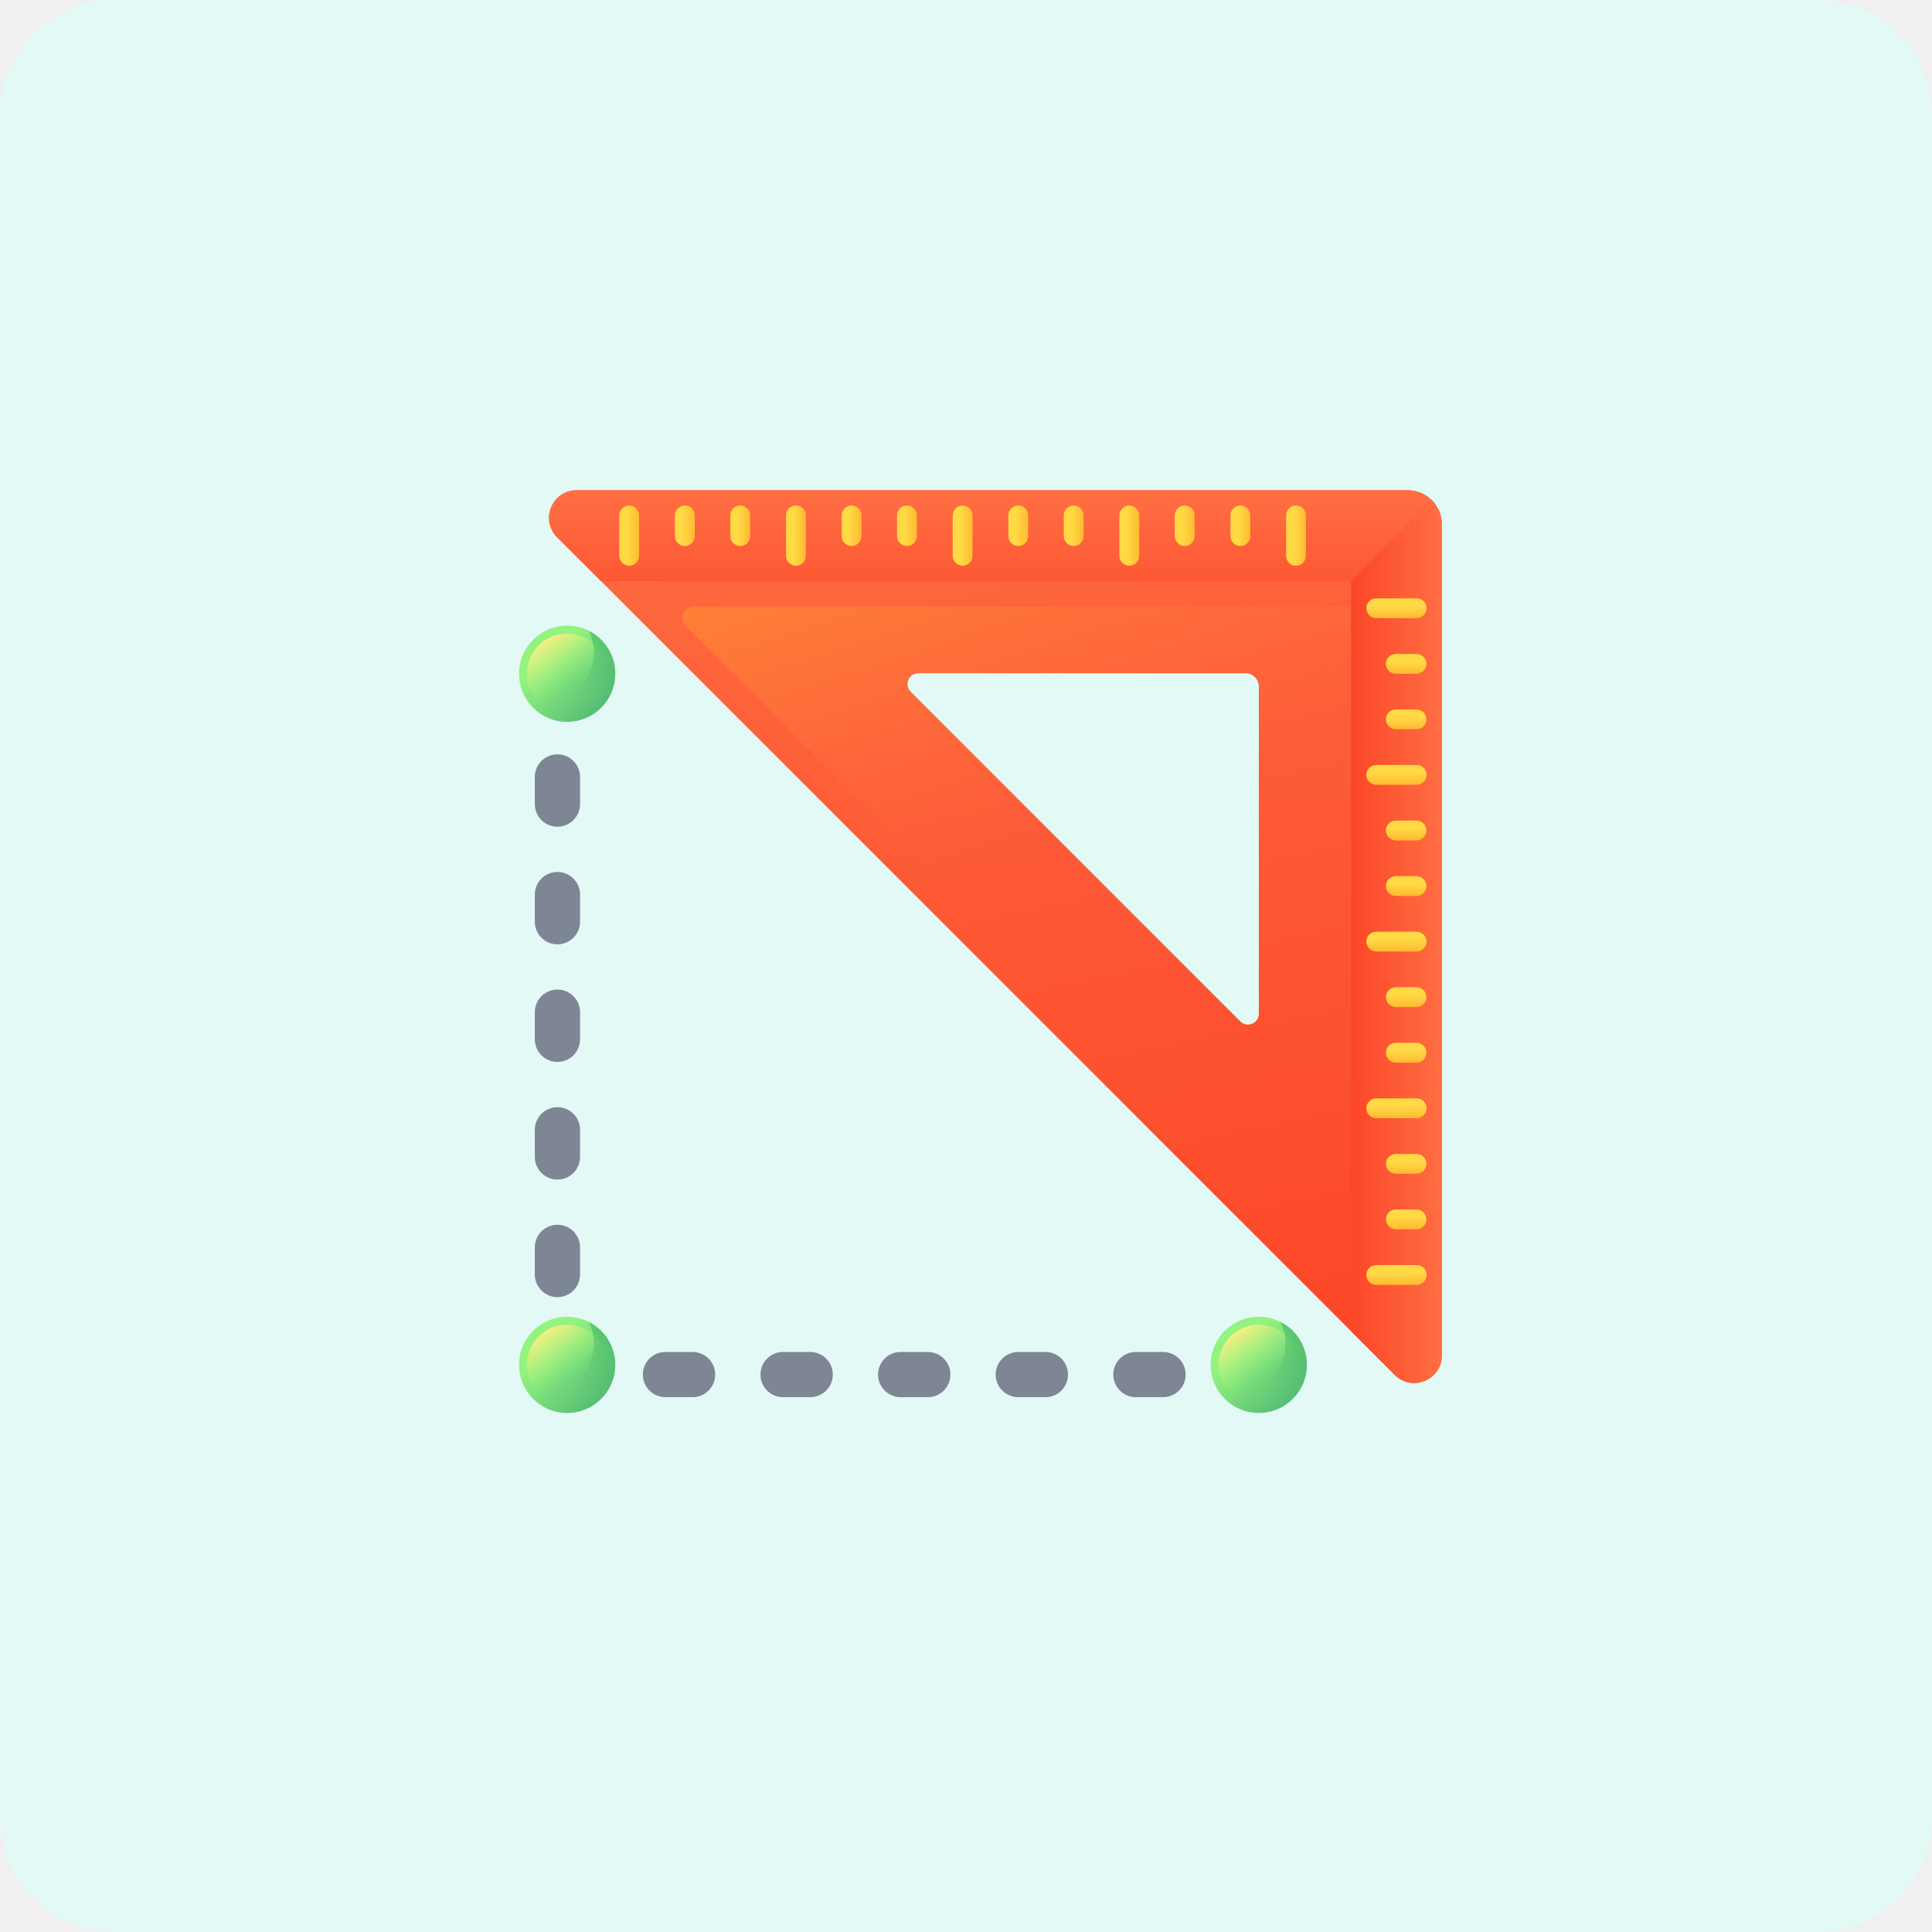
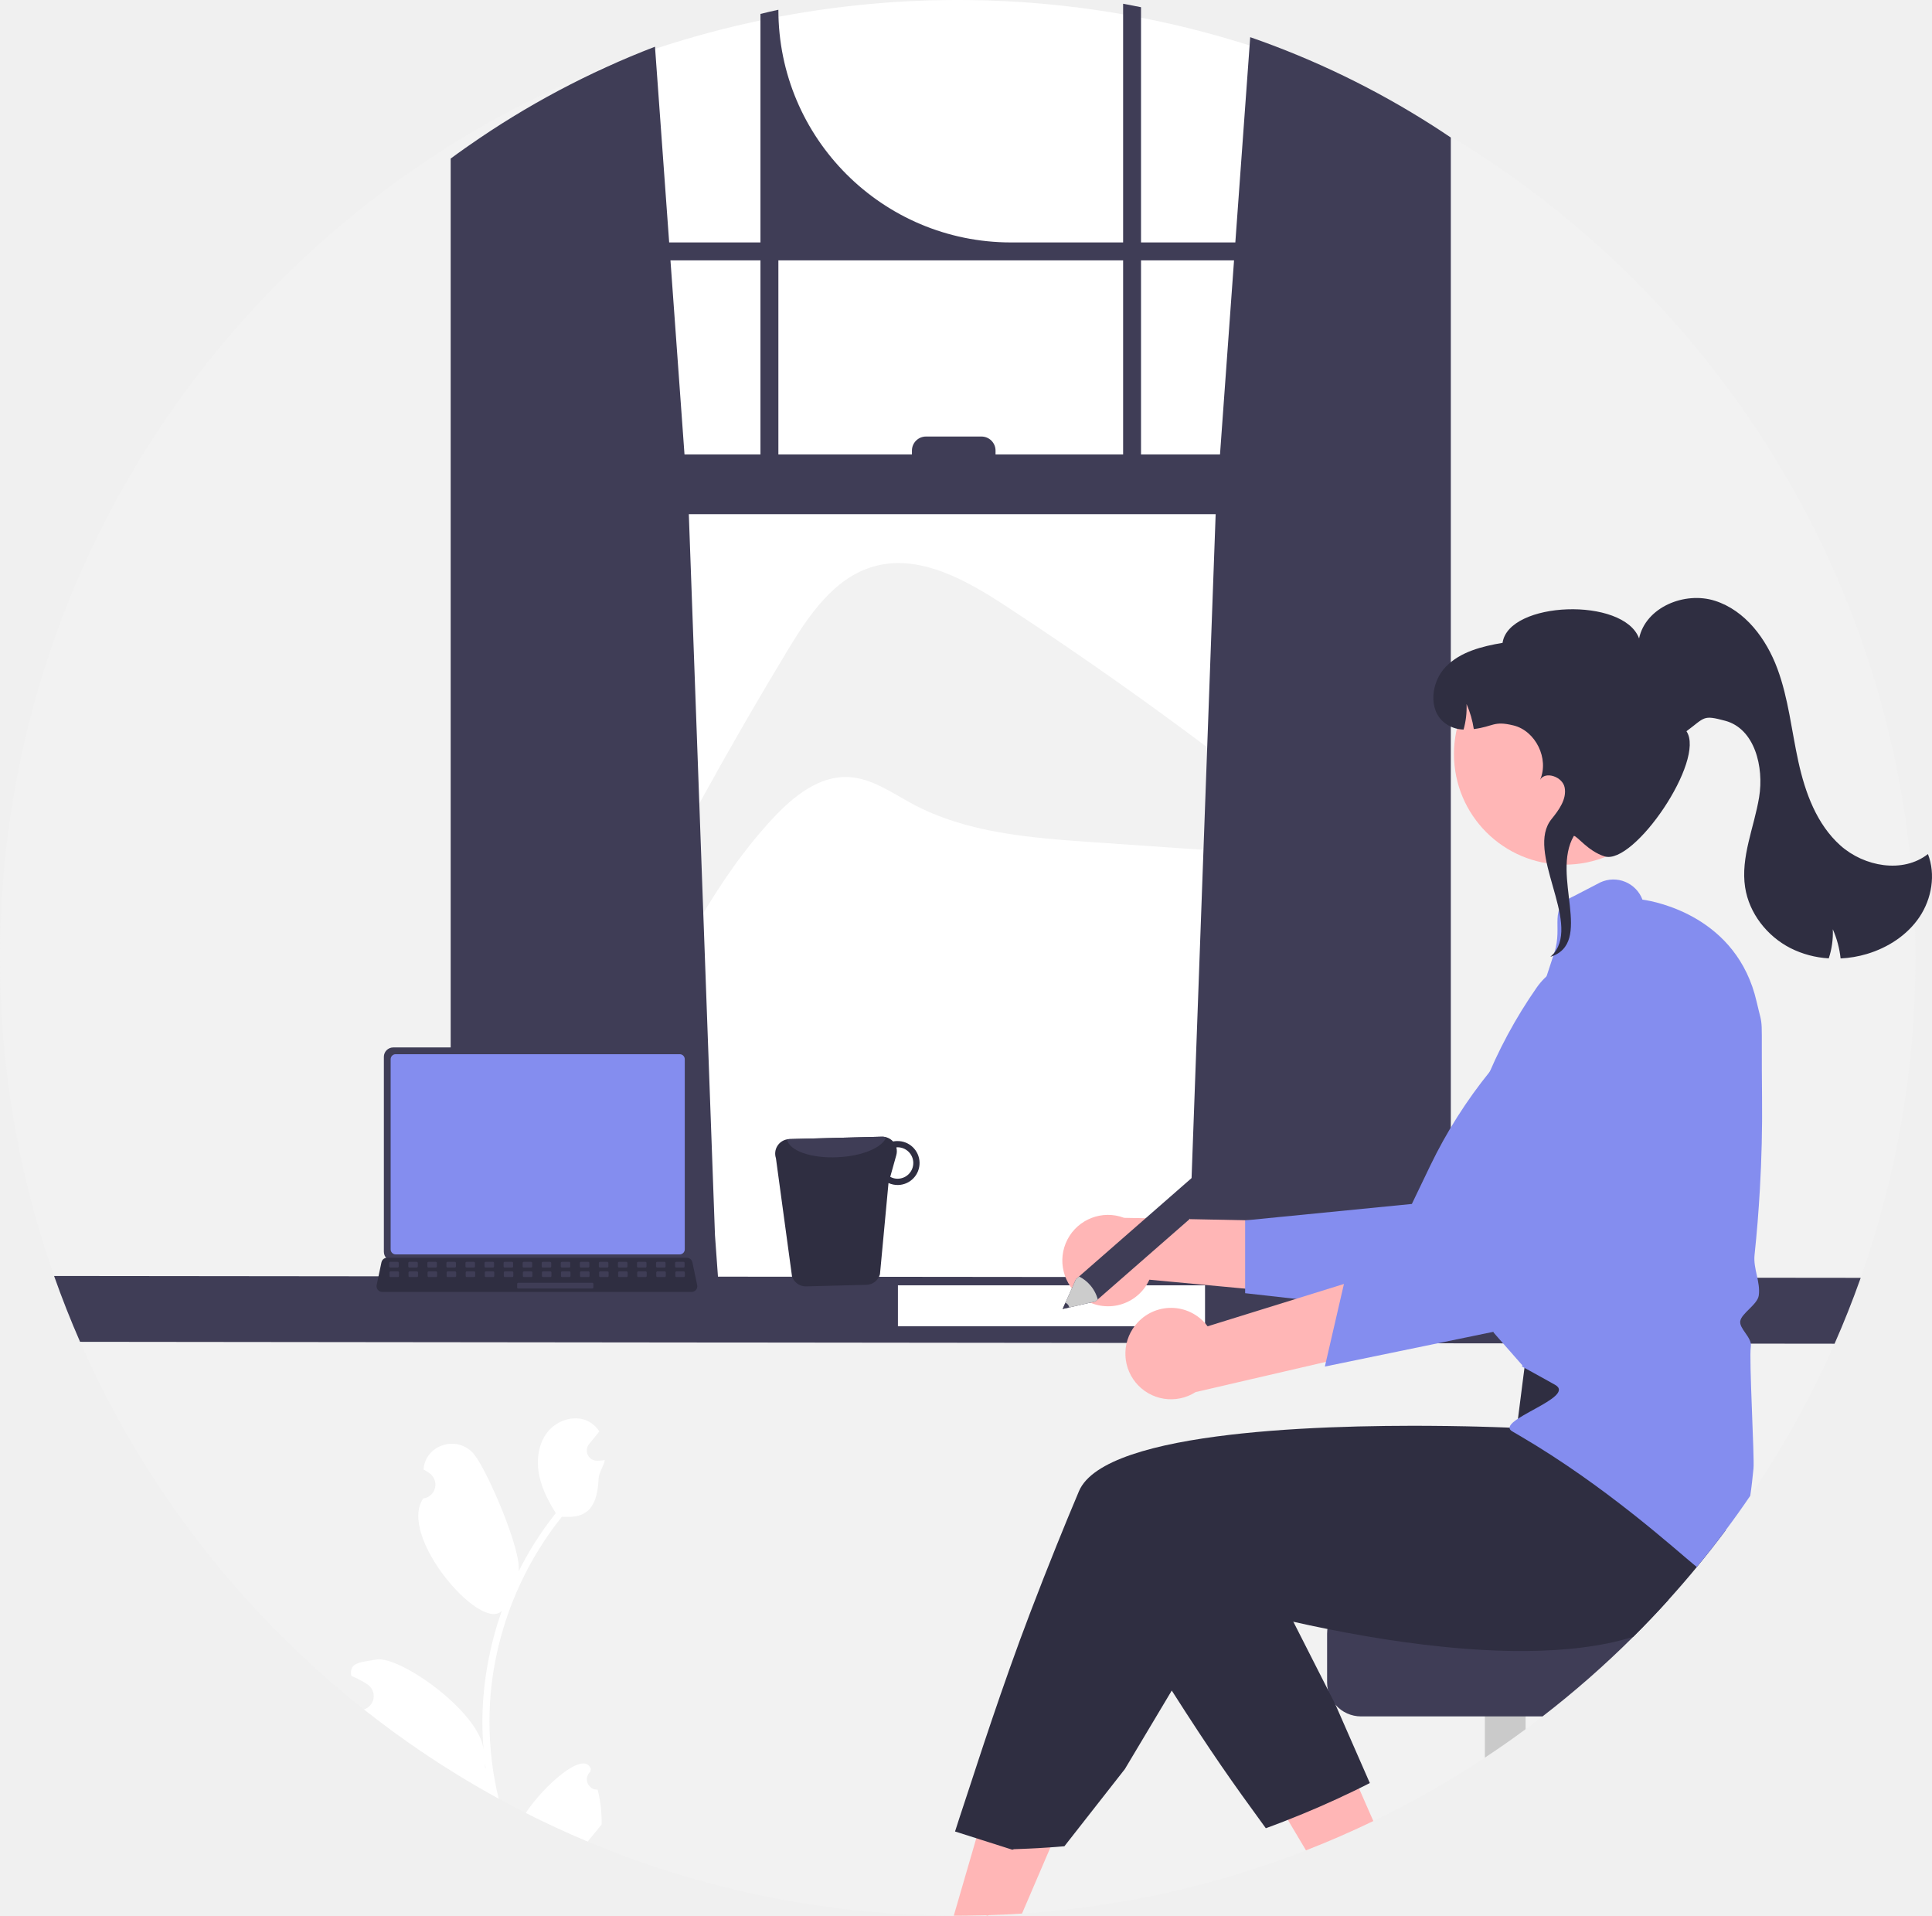
- <svg xmlns="http://www.w3.org/2000/svg" width="67" height="67" viewBox="0 0 67 67" fill="none">
-   <rect width="67" height="67" rx="4" fill="#E3F9F6" />
-   <g clip-path="url(#clip0_170_7098)">
-     <path d="M48.818 17H19.998C19.145 17 18.718 18.031 19.321 18.633L48.368 47.68C48.971 48.283 50.001 47.856 50.001 47.004V18.183C50.001 17.53 49.472 17 48.818 17V17ZM43.655 35.154C43.655 35.489 43.249 35.657 43.012 35.42L31.581 23.989C31.344 23.752 31.512 23.346 31.847 23.346H43.189C43.446 23.346 43.655 23.555 43.655 23.812V35.154Z" fill="url(#paint0_linear_170_7098)" />
-     <path d="M48.821 21.027H24.067C23.709 21.027 23.529 21.461 23.783 21.714L49.737 47.669C49.9 47.503 50.004 47.275 50.004 47.004V22.21C50.004 21.557 49.474 21.027 48.821 21.027ZM43.658 35.155C43.658 35.49 43.252 35.658 43.015 35.421L31.584 23.99C31.346 23.753 31.515 23.347 31.85 23.347H43.192C43.449 23.347 43.658 23.556 43.658 23.813V35.155Z" fill="url(#paint1_linear_170_7098)" />
-     <path d="M49.655 17.346C49.441 17.132 49.145 17 48.819 17H19.998C19.145 17 18.718 18.03 19.321 18.633L20.84 20.151H46.85L49.655 17.346Z" fill="url(#paint2_linear_170_7098)" />
-     <path d="M46.852 46.161L48.37 47.68C48.973 48.282 50.003 47.855 50.003 47.002V18.182C50.003 17.855 49.871 17.56 49.657 17.346L46.852 20.151V46.161Z" fill="url(#paint3_linear_170_7098)" />
-     <path d="M22.164 17.875V19.276C22.164 19.466 22.01 19.619 21.82 19.619C21.631 19.619 21.477 19.465 21.477 19.276V17.875C21.477 17.685 21.631 17.531 21.82 17.531C22.01 17.531 22.164 17.685 22.164 17.875Z" fill="url(#paint4_linear_170_7098)" />
-     <path d="M24.094 17.875V18.591C24.094 18.781 23.94 18.935 23.75 18.935C23.56 18.935 23.406 18.781 23.406 18.591V17.875C23.406 17.685 23.56 17.531 23.75 17.531C23.94 17.531 24.094 17.685 24.094 17.875Z" fill="url(#paint5_linear_170_7098)" />
-     <path d="M26.016 17.875V18.591C26.016 18.781 25.862 18.935 25.672 18.935C25.482 18.935 25.328 18.781 25.328 18.591V17.875C25.328 17.685 25.482 17.531 25.672 17.531C25.862 17.531 26.016 17.685 26.016 17.875Z" fill="url(#paint6_linear_170_7098)" />
-     <path d="M27.946 17.875V19.276C27.946 19.466 27.792 19.619 27.602 19.619C27.412 19.619 27.258 19.465 27.258 19.276V17.875C27.258 17.685 27.412 17.531 27.602 17.531C27.792 17.531 27.946 17.685 27.946 17.875Z" fill="url(#paint7_linear_170_7098)" />
-     <path d="M29.875 17.875V18.591C29.875 18.781 29.721 18.935 29.531 18.935C29.341 18.935 29.188 18.781 29.188 18.591V17.875C29.188 17.685 29.341 17.531 29.531 17.531C29.721 17.531 29.875 17.685 29.875 17.875Z" fill="url(#paint8_linear_170_7098)" />
-     <path d="M31.797 17.875V18.591C31.797 18.781 31.643 18.935 31.453 18.935C31.263 18.935 31.109 18.781 31.109 18.591V17.875C31.109 17.685 31.263 17.531 31.453 17.531C31.643 17.531 31.797 17.685 31.797 17.875Z" fill="url(#paint9_linear_170_7098)" />
-     <path d="M33.727 17.875V19.276C33.727 19.466 33.573 19.619 33.383 19.619C33.193 19.619 33.039 19.465 33.039 19.276V17.875C33.039 17.685 33.193 17.531 33.383 17.531C33.573 17.531 33.727 17.685 33.727 17.875Z" fill="url(#paint10_linear_170_7098)" />
-     <path d="M35.657 17.875V18.591C35.657 18.781 35.503 18.935 35.313 18.935C35.123 18.935 34.969 18.781 34.969 18.591V17.875C34.969 17.685 35.123 17.531 35.313 17.531C35.503 17.531 35.657 17.685 35.657 17.875Z" fill="url(#paint11_linear_170_7098)" />
-     <path d="M37.578 17.875V18.591C37.578 18.781 37.424 18.935 37.234 18.935C37.045 18.935 36.891 18.781 36.891 18.591V17.875C36.891 17.685 37.045 17.531 37.234 17.531C37.424 17.531 37.578 17.685 37.578 17.875Z" fill="url(#paint12_linear_170_7098)" />
-     <path d="M39.508 17.875V19.276C39.508 19.466 39.354 19.619 39.164 19.619C38.974 19.619 38.82 19.465 38.82 19.276V17.875C38.82 17.685 38.974 17.531 39.164 17.531C39.354 17.531 39.508 17.685 39.508 17.875Z" fill="url(#paint13_linear_170_7098)" />
-     <path d="M41.43 17.875V18.591C41.43 18.781 41.276 18.935 41.086 18.935C40.896 18.935 40.742 18.781 40.742 18.591V17.875C40.742 17.685 40.896 17.531 41.086 17.531C41.276 17.531 41.43 17.685 41.43 17.875Z" fill="url(#paint14_linear_170_7098)" />
-     <path d="M43.36 17.875V18.591C43.36 18.781 43.206 18.935 43.016 18.935C42.826 18.935 42.672 18.781 42.672 18.591V17.875C42.672 17.685 42.826 17.531 43.016 17.531C43.206 17.531 43.36 17.685 43.36 17.875Z" fill="url(#paint15_linear_170_7098)" />
-     <path d="M45.289 17.875V19.276C45.289 19.466 45.135 19.619 44.946 19.619C44.755 19.619 44.602 19.465 44.602 19.276V17.875C44.602 17.685 44.755 17.531 44.946 17.531C45.135 17.531 45.289 17.685 45.289 17.875Z" fill="url(#paint16_linear_170_7098)" />
-     <path d="M49.127 21.438H47.727C47.537 21.438 47.383 21.284 47.383 21.094C47.383 20.904 47.537 20.75 47.727 20.75H49.127C49.317 20.75 49.471 20.904 49.471 21.094C49.471 21.284 49.317 21.438 49.127 21.438Z" fill="url(#paint17_linear_170_7098)" />
-     <path d="M49.122 23.366H48.406C48.216 23.366 48.062 23.212 48.062 23.022C48.062 22.832 48.217 22.678 48.406 22.678H49.122C49.312 22.678 49.466 22.832 49.466 23.022C49.466 23.212 49.312 23.366 49.122 23.366Z" fill="url(#paint18_linear_170_7098)" />
-     <path d="M49.122 25.291H48.406C48.216 25.291 48.062 25.137 48.062 24.947C48.062 24.757 48.217 24.604 48.406 24.604H49.122C49.312 24.604 49.466 24.758 49.466 24.947C49.466 25.137 49.312 25.291 49.122 25.291Z" fill="url(#paint19_linear_170_7098)" />
-     <path d="M49.127 27.217H47.727C47.537 27.217 47.383 27.063 47.383 26.873C47.383 26.683 47.537 26.529 47.727 26.529H49.127C49.317 26.529 49.471 26.683 49.471 26.873C49.471 27.063 49.317 27.217 49.127 27.217Z" fill="url(#paint20_linear_170_7098)" />
-     <path d="M49.122 29.145H48.406C48.216 29.145 48.062 28.991 48.062 28.801C48.062 28.611 48.217 28.457 48.406 28.457H49.122C49.312 28.457 49.466 28.611 49.466 28.801C49.466 28.991 49.312 29.145 49.122 29.145Z" fill="url(#paint21_linear_170_7098)" />
-     <path d="M49.122 31.071H48.406C48.216 31.071 48.062 30.917 48.062 30.727C48.062 30.537 48.217 30.383 48.406 30.383H49.122C49.312 30.383 49.466 30.537 49.466 30.727C49.466 30.917 49.312 31.071 49.122 31.071Z" fill="url(#paint22_linear_170_7098)" />
-     <path d="M49.127 32.998H47.727C47.537 32.998 47.383 32.844 47.383 32.654C47.383 32.465 47.537 32.31 47.727 32.31H49.127C49.317 32.31 49.471 32.465 49.471 32.654C49.471 32.844 49.317 32.998 49.127 32.998Z" fill="url(#paint23_linear_170_7098)" />
-     <path d="M49.122 34.924H48.406C48.216 34.924 48.062 34.77 48.062 34.58C48.062 34.39 48.217 34.236 48.406 34.236H49.122C49.312 34.236 49.466 34.39 49.466 34.58C49.466 34.77 49.312 34.924 49.122 34.924Z" fill="url(#paint24_linear_170_7098)" />
-     <path d="M49.122 36.852H48.406C48.216 36.852 48.062 36.698 48.062 36.508C48.062 36.318 48.217 36.164 48.406 36.164H49.122C49.312 36.164 49.466 36.318 49.466 36.508C49.466 36.698 49.312 36.852 49.122 36.852Z" fill="url(#paint25_linear_170_7098)" />
-     <path d="M49.127 38.778H47.727C47.537 38.778 47.383 38.624 47.383 38.434C47.383 38.244 47.537 38.09 47.727 38.09H49.127C49.317 38.09 49.471 38.244 49.471 38.434C49.471 38.624 49.317 38.778 49.127 38.778Z" fill="url(#paint26_linear_170_7098)" />
-     <path d="M49.122 40.705H48.406C48.216 40.705 48.062 40.551 48.062 40.361C48.062 40.172 48.217 40.018 48.406 40.018H49.122C49.312 40.018 49.466 40.172 49.466 40.361C49.466 40.551 49.312 40.705 49.122 40.705Z" fill="url(#paint27_linear_170_7098)" />
-     <path d="M49.122 42.631H48.406C48.216 42.631 48.062 42.477 48.062 42.287C48.062 42.097 48.217 41.943 48.406 41.943H49.122C49.312 41.943 49.466 42.097 49.466 42.287C49.466 42.477 49.312 42.631 49.122 42.631Z" fill="url(#paint28_linear_170_7098)" />
-     <path d="M49.127 44.559H47.727C47.537 44.559 47.383 44.405 47.383 44.215C47.383 44.025 47.537 43.871 47.727 43.871H49.127C49.317 43.871 49.471 44.025 49.471 44.215C49.471 44.405 49.317 44.559 49.127 44.559Z" fill="url(#paint29_linear_170_7098)" />
-     <path d="M44.411 48.453H43.469C43.036 48.453 42.685 48.102 42.685 47.669C42.685 47.236 43.036 46.885 43.469 46.885H44.411C44.844 46.885 45.195 47.236 45.195 47.669C45.195 48.102 44.844 48.453 44.411 48.453ZM40.332 48.453H39.391C38.958 48.453 38.607 48.102 38.607 47.669C38.607 47.236 38.958 46.885 39.391 46.885H40.332C40.765 46.885 41.117 47.236 41.117 47.669C41.117 48.102 40.766 48.453 40.332 48.453ZM36.254 48.453H35.313C34.88 48.453 34.528 48.102 34.528 47.669C34.528 47.236 34.88 46.885 35.313 46.885H36.254C36.687 46.885 37.038 47.236 37.038 47.669C37.038 48.102 36.687 48.453 36.254 48.453ZM32.175 48.453H31.234C30.801 48.453 30.45 48.102 30.45 47.669C30.45 47.236 30.801 46.885 31.234 46.885H32.175C32.609 46.885 32.96 47.236 32.96 47.669C32.96 48.102 32.609 48.453 32.175 48.453ZM28.097 48.453H27.156C26.723 48.453 26.372 48.102 26.372 47.669C26.372 47.236 26.723 46.885 27.156 46.885H28.097C28.53 46.885 28.881 47.236 28.881 47.669C28.881 48.102 28.53 48.453 28.097 48.453ZM24.019 48.453H23.077C22.644 48.453 22.293 48.102 22.293 47.669C22.293 47.236 22.644 46.885 23.077 46.885H24.019C24.452 46.885 24.803 47.236 24.803 47.669C24.803 48.102 24.452 48.453 24.019 48.453ZM19.94 48.453H19.331C18.898 48.453 18.547 48.102 18.547 47.669V47.337C18.547 46.904 18.898 46.553 19.331 46.553C19.596 46.553 19.831 46.684 19.973 46.886C20.391 46.903 20.724 47.247 20.724 47.669C20.724 48.102 20.373 48.453 19.94 48.453ZM19.331 44.984C18.898 44.984 18.547 44.633 18.547 44.2V43.258C18.547 42.825 18.898 42.474 19.331 42.474C19.764 42.474 20.116 42.825 20.116 43.258V44.2C20.116 44.633 19.764 44.984 19.331 44.984ZM19.331 40.906C18.898 40.906 18.547 40.554 18.547 40.121V39.18C18.547 38.747 18.898 38.396 19.331 38.396C19.764 38.396 20.116 38.747 20.116 39.18V40.121C20.116 40.554 19.764 40.906 19.331 40.906ZM19.331 36.827C18.898 36.827 18.547 36.476 18.547 36.043V35.102C18.547 34.669 18.898 34.317 19.331 34.317C19.764 34.317 20.116 34.669 20.116 35.102V36.043C20.116 36.476 19.764 36.827 19.331 36.827ZM19.331 32.749C18.898 32.749 18.547 32.398 18.547 31.964V31.023C18.547 30.59 18.898 30.239 19.331 30.239C19.764 30.239 20.116 30.59 20.116 31.023V31.964C20.116 32.398 19.764 32.749 19.331 32.749ZM19.331 28.67C18.898 28.67 18.547 28.319 18.547 27.886V26.945C18.547 26.512 18.898 26.16 19.331 26.16C19.764 26.16 20.116 26.512 20.116 26.945V27.886C20.116 28.319 19.764 28.67 19.331 28.67ZM19.331 24.592C18.898 24.592 18.547 24.241 18.547 23.808V22.866C18.547 22.433 18.898 22.082 19.331 22.082C19.764 22.082 20.116 22.433 20.116 22.866V23.808C20.116 24.241 19.764 24.592 19.331 24.592Z" fill="#7E8595" />
-     <path d="M19.668 49.001C20.59 49.001 21.336 48.254 21.336 47.332C21.336 46.411 20.59 45.664 19.668 45.664C18.747 45.664 18 46.411 18 47.332C18 48.254 18.747 49.001 19.668 49.001Z" fill="url(#paint30_linear_170_7098)" />
-     <path d="M19.666 48.724C20.435 48.724 21.058 48.101 21.058 47.332C21.058 46.563 20.435 45.94 19.666 45.94C18.897 45.94 18.273 46.563 18.273 47.332C18.273 48.101 18.897 48.724 19.666 48.724Z" fill="url(#paint31_linear_170_7098)" />
-     <path d="M20.418 45.84C20.531 46.064 20.594 46.318 20.594 46.586C20.594 47.507 19.847 48.254 18.926 48.254C18.658 48.254 18.404 48.191 18.18 48.078C18.453 48.625 19.019 49 19.672 49C20.593 49 21.34 48.254 21.34 47.332C21.34 46.679 20.965 46.114 20.418 45.84Z" fill="url(#paint32_linear_170_7098)" />
-     <path d="M19.668 25.034C20.59 25.034 21.336 24.287 21.336 23.366C21.336 22.444 20.59 21.697 19.668 21.697C18.747 21.697 18 22.444 18 23.366C18 24.287 18.747 25.034 19.668 25.034Z" fill="url(#paint33_linear_170_7098)" />
-     <path d="M19.666 24.757C20.435 24.757 21.058 24.134 21.058 23.365C21.058 22.596 20.435 21.973 19.666 21.973C18.897 21.973 18.273 22.596 18.273 23.365C18.273 24.134 18.897 24.757 19.666 24.757Z" fill="url(#paint34_linear_170_7098)" />
-     <path d="M20.418 21.873C20.531 22.098 20.594 22.351 20.594 22.619C20.594 23.541 19.847 24.288 18.926 24.288C18.658 24.288 18.404 24.224 18.18 24.111C18.454 24.658 19.019 25.034 19.672 25.034C20.593 25.034 21.34 24.287 21.34 23.365C21.34 22.712 20.965 22.147 20.418 21.873Z" fill="url(#paint35_linear_170_7098)" />
-     <path d="M43.653 49.001C44.574 49.001 45.321 48.254 45.321 47.332C45.321 46.411 44.574 45.664 43.653 45.664C42.731 45.664 41.984 46.411 41.984 47.332C41.984 48.254 42.731 49.001 43.653 49.001Z" fill="url(#paint36_linear_170_7098)" />
-     <path d="M43.65 48.724C44.419 48.724 45.042 48.101 45.042 47.332C45.042 46.563 44.419 45.94 43.65 45.94C42.881 45.94 42.258 46.563 42.258 47.332C42.258 48.101 42.881 48.724 43.65 48.724Z" fill="url(#paint37_linear_170_7098)" />
-     <path d="M44.403 45.84C44.515 46.064 44.578 46.318 44.578 46.586C44.578 47.507 43.832 48.254 42.91 48.254C42.642 48.254 42.389 48.191 42.164 48.078C42.438 48.625 43.003 49 43.656 49C44.578 49 45.325 48.253 45.325 47.332C45.325 46.679 44.949 46.114 44.403 45.84Z" fill="url(#paint38_linear_170_7098)" />
-   </g>
-   <defs>
-     <linearGradient id="paint0_linear_170_7098" x1="32.856" y1="10.13" x2="46.399" y2="74.667" gradientUnits="userSpaceOnUse">
-       <stop stop-color="#FF7044" />
-       <stop offset="1" stop-color="#F92814" />
-     </linearGradient>
-     <linearGradient id="paint1_linear_170_7098" x1="38.974" y1="27.936" x2="32.817" y2="10.151" gradientUnits="userSpaceOnUse">
-       <stop stop-color="#FF7044" stop-opacity="0" />
-       <stop offset="1" stop-color="#FFA425" />
-     </linearGradient>
-     <linearGradient id="paint2_linear_170_7098" x1="34.347" y1="16.899" x2="34.347" y2="26.719" gradientUnits="userSpaceOnUse">
-       <stop stop-color="#FF7044" />
-       <stop offset="1" stop-color="#F92814" />
-     </linearGradient>
-     <linearGradient id="paint3_linear_170_7098" x1="50.127" y1="32.654" x2="44.518" y2="32.654" gradientUnits="userSpaceOnUse">
-       <stop stop-color="#FF7044" />
-       <stop offset="1" stop-color="#F92814" />
-     </linearGradient>
-     <linearGradient id="paint4_linear_170_7098" x1="21.74" y1="18.575" x2="22.448" y2="18.575" gradientUnits="userSpaceOnUse">
-       <stop stop-color="#FFDA45" />
-       <stop offset="1" stop-color="#FFA425" />
-     </linearGradient>
-     <linearGradient id="paint5_linear_170_7098" x1="23.67" y1="18.233" x2="24.378" y2="18.233" gradientUnits="userSpaceOnUse">
-       <stop stop-color="#FFDA45" />
-       <stop offset="1" stop-color="#FFA425" />
-     </linearGradient>
-     <linearGradient id="paint6_linear_170_7098" x1="25.592" y1="18.233" x2="26.3" y2="18.233" gradientUnits="userSpaceOnUse">
-       <stop stop-color="#FFDA45" />
-       <stop offset="1" stop-color="#FFA425" />
-     </linearGradient>
-     <linearGradient id="paint7_linear_170_7098" x1="27.522" y1="18.575" x2="28.229" y2="18.575" gradientUnits="userSpaceOnUse">
-       <stop stop-color="#FFDA45" />
-       <stop offset="1" stop-color="#FFA425" />
-     </linearGradient>
-     <linearGradient id="paint8_linear_170_7098" x1="29.451" y1="18.233" x2="30.159" y2="18.233" gradientUnits="userSpaceOnUse">
-       <stop stop-color="#FFDA45" />
-       <stop offset="1" stop-color="#FFA425" />
-     </linearGradient>
-     <linearGradient id="paint9_linear_170_7098" x1="31.373" y1="18.233" x2="32.081" y2="18.233" gradientUnits="userSpaceOnUse">
-       <stop stop-color="#FFDA45" />
-       <stop offset="1" stop-color="#FFA425" />
-     </linearGradient>
-     <linearGradient id="paint10_linear_170_7098" x1="33.303" y1="18.575" x2="34.01" y2="18.575" gradientUnits="userSpaceOnUse">
-       <stop stop-color="#FFDA45" />
-       <stop offset="1" stop-color="#FFA425" />
-     </linearGradient>
-     <linearGradient id="paint11_linear_170_7098" x1="35.233" y1="18.233" x2="35.94" y2="18.233" gradientUnits="userSpaceOnUse">
-       <stop stop-color="#FFDA45" />
-       <stop offset="1" stop-color="#FFA425" />
-     </linearGradient>
-     <linearGradient id="paint12_linear_170_7098" x1="37.154" y1="18.233" x2="37.862" y2="18.233" gradientUnits="userSpaceOnUse">
-       <stop stop-color="#FFDA45" />
-       <stop offset="1" stop-color="#FFA425" />
-     </linearGradient>
-     <linearGradient id="paint13_linear_170_7098" x1="39.084" y1="18.575" x2="39.792" y2="18.575" gradientUnits="userSpaceOnUse">
-       <stop stop-color="#FFDA45" />
-       <stop offset="1" stop-color="#FFA425" />
-     </linearGradient>
-     <linearGradient id="paint14_linear_170_7098" x1="41.006" y1="18.233" x2="41.714" y2="18.233" gradientUnits="userSpaceOnUse">
-       <stop stop-color="#FFDA45" />
-       <stop offset="1" stop-color="#FFA425" />
-     </linearGradient>
-     <linearGradient id="paint15_linear_170_7098" x1="42.936" y1="18.233" x2="43.643" y2="18.233" gradientUnits="userSpaceOnUse">
-       <stop stop-color="#FFDA45" />
-       <stop offset="1" stop-color="#FFA425" />
-     </linearGradient>
-     <linearGradient id="paint16_linear_170_7098" x1="44.865" y1="18.575" x2="45.573" y2="18.575" gradientUnits="userSpaceOnUse">
-       <stop stop-color="#FFDA45" />
-       <stop offset="1" stop-color="#FFA425" />
-     </linearGradient>
-     <linearGradient id="paint17_linear_170_7098" x1="48.427" y1="21.014" x2="48.427" y2="21.721" gradientUnits="userSpaceOnUse">
-       <stop stop-color="#FFDA45" />
-       <stop offset="1" stop-color="#FFA425" />
-     </linearGradient>
-     <linearGradient id="paint18_linear_170_7098" x1="48.764" y1="22.942" x2="48.764" y2="23.649" gradientUnits="userSpaceOnUse">
-       <stop stop-color="#FFDA45" />
-       <stop offset="1" stop-color="#FFA425" />
-     </linearGradient>
-     <linearGradient id="paint19_linear_170_7098" x1="48.764" y1="24.867" x2="48.764" y2="25.575" gradientUnits="userSpaceOnUse">
-       <stop stop-color="#FFDA45" />
-       <stop offset="1" stop-color="#FFA425" />
-     </linearGradient>
-     <linearGradient id="paint20_linear_170_7098" x1="48.427" y1="26.793" x2="48.427" y2="27.501" gradientUnits="userSpaceOnUse">
-       <stop stop-color="#FFDA45" />
-       <stop offset="1" stop-color="#FFA425" />
-     </linearGradient>
-     <linearGradient id="paint21_linear_170_7098" x1="48.764" y1="28.721" x2="48.764" y2="29.428" gradientUnits="userSpaceOnUse">
-       <stop stop-color="#FFDA45" />
-       <stop offset="1" stop-color="#FFA425" />
-     </linearGradient>
-     <linearGradient id="paint22_linear_170_7098" x1="48.764" y1="30.647" x2="48.764" y2="31.354" gradientUnits="userSpaceOnUse">
-       <stop stop-color="#FFDA45" />
-       <stop offset="1" stop-color="#FFA425" />
-     </linearGradient>
-     <linearGradient id="paint23_linear_170_7098" x1="48.427" y1="32.574" x2="48.427" y2="33.282" gradientUnits="userSpaceOnUse">
-       <stop stop-color="#FFDA45" />
-       <stop offset="1" stop-color="#FFA425" />
-     </linearGradient>
-     <linearGradient id="paint24_linear_170_7098" x1="48.764" y1="34.5" x2="48.764" y2="35.208" gradientUnits="userSpaceOnUse">
-       <stop stop-color="#FFDA45" />
-       <stop offset="1" stop-color="#FFA425" />
-     </linearGradient>
-     <linearGradient id="paint25_linear_170_7098" x1="48.764" y1="36.428" x2="48.764" y2="37.136" gradientUnits="userSpaceOnUse">
-       <stop stop-color="#FFDA45" />
-       <stop offset="1" stop-color="#FFA425" />
-     </linearGradient>
-     <linearGradient id="paint26_linear_170_7098" x1="48.427" y1="38.354" x2="48.427" y2="39.061" gradientUnits="userSpaceOnUse">
-       <stop stop-color="#FFDA45" />
-       <stop offset="1" stop-color="#FFA425" />
-     </linearGradient>
-     <linearGradient id="paint27_linear_170_7098" x1="48.764" y1="40.281" x2="48.764" y2="40.989" gradientUnits="userSpaceOnUse">
-       <stop stop-color="#FFDA45" />
-       <stop offset="1" stop-color="#FFA425" />
-     </linearGradient>
-     <linearGradient id="paint28_linear_170_7098" x1="48.764" y1="42.207" x2="48.764" y2="42.915" gradientUnits="userSpaceOnUse">
-       <stop stop-color="#FFDA45" />
-       <stop offset="1" stop-color="#FFA425" />
-     </linearGradient>
-     <linearGradient id="paint29_linear_170_7098" x1="48.427" y1="44.135" x2="48.427" y2="44.842" gradientUnits="userSpaceOnUse">
-       <stop stop-color="#FFDA45" />
-       <stop offset="1" stop-color="#FFA425" />
-     </linearGradient>
-     <linearGradient id="paint30_linear_170_7098" x1="19.044" y1="46.708" x2="21.205" y2="48.869" gradientUnits="userSpaceOnUse">
-       <stop stop-color="#92F37F" />
-       <stop offset="1" stop-color="#4AB272" />
-     </linearGradient>
-     <linearGradient id="paint31_linear_170_7098" x1="19.866" y1="47.615" x2="18.837" y2="46.156" gradientUnits="userSpaceOnUse">
-       <stop stop-color="#92F37F" stop-opacity="0" />
-       <stop offset="1" stop-color="#FFEE83" />
-     </linearGradient>
-     <linearGradient id="paint32_linear_170_7098" x1="19.73" y1="47.971" x2="22.023" y2="43.707" gradientUnits="userSpaceOnUse">
-       <stop stop-color="#4AB272" stop-opacity="0" />
-       <stop offset="1" stop-color="#009245" />
-     </linearGradient>
-     <linearGradient id="paint33_linear_170_7098" x1="19.044" y1="22.741" x2="21.205" y2="24.902" gradientUnits="userSpaceOnUse">
-       <stop stop-color="#92F37F" />
-       <stop offset="1" stop-color="#4AB272" />
-     </linearGradient>
-     <linearGradient id="paint34_linear_170_7098" x1="19.866" y1="23.649" x2="18.837" y2="22.189" gradientUnits="userSpaceOnUse">
-       <stop stop-color="#92F37F" stop-opacity="0" />
-       <stop offset="1" stop-color="#FFEE83" />
-     </linearGradient>
-     <linearGradient id="paint35_linear_170_7098" x1="19.73" y1="24.005" x2="22.023" y2="19.74" gradientUnits="userSpaceOnUse">
-       <stop stop-color="#4AB272" stop-opacity="0" />
-       <stop offset="1" stop-color="#009245" />
-     </linearGradient>
-     <linearGradient id="paint36_linear_170_7098" x1="43.028" y1="46.708" x2="45.189" y2="48.869" gradientUnits="userSpaceOnUse">
-       <stop stop-color="#92F37F" />
-       <stop offset="1" stop-color="#4AB272" />
-     </linearGradient>
-     <linearGradient id="paint37_linear_170_7098" x1="43.85" y1="47.615" x2="42.821" y2="46.156" gradientUnits="userSpaceOnUse">
-       <stop stop-color="#92F37F" stop-opacity="0" />
-       <stop offset="1" stop-color="#FFEE83" />
-     </linearGradient>
-     <linearGradient id="paint38_linear_170_7098" x1="43.714" y1="47.971" x2="46.007" y2="43.707" gradientUnits="userSpaceOnUse">
-       <stop stop-color="#4AB272" stop-opacity="0" />
-       <stop offset="1" stop-color="#009245" />
-     </linearGradient>
-     <clipPath id="clip0_170_7098">
-       <rect width="32" height="32" fill="white" transform="translate(18 17)" />
-     </clipPath>
-   </defs>
+ <svg xmlns="http://www.w3.org/2000/svg" data-name="Layer 1" width="849.273" height="842.002" viewBox="0 0 849.273 842.002">
+   <path d="M1017.363,449.999a420.161,420.161,0,0,1-24.07,140.65c-.01.03-.02.05-.03.08-.07.21-.14.4-.22.61v.01q-5.115,14.37-11.24,28.26a420.754,420.754,0,0,1-37.06,66.82q-5.22,7.71-10.81,15.17-6.15,8.25-12.69,16.17-6.03,7.305-12.38,14.33-7.545,8.37-15.54,16.31a421.161,421.161,0,0,1-39.88,35q-3.69,2.865-7.46,5.63-8.775,6.48-17.9,12.5a417.437,417.437,0,0,1-41.57,24.16c-2.47,1.26-4.96,2.5-7.46,3.7q-14.505,7.005-29.6,12.89c-2.87,1.13-5.75,2.22-8.66,3.27-.49.19-.98.37-1.48.54a418.305,418.305,0,0,1-107.06,23.38q-3.81.345-7.63.58-4.05.285-8.11.46c-2.14.11-4.27.19-6.42.25-.44.02-.89.04-1.33.04q-4.335.135-8.7.17c-1.23.01-2.46.02-3.7.02-.58,0-1.16,0-1.74-.01q-12.585-.045-24.98-.82c-.17-.01-.34-.03-.51-.03-2.96-.2-5.91-.41-8.85-.67q-15.705-1.32-31.07-3.8-3.54-.555-7.06-1.2-15.285-2.7-30.17-6.51-4.425-1.125-8.8-2.35a416.975,416.975,0,0,1-49.47-17.18q-13.875-5.82-27.23-12.58-6.015-3.045-11.91-6.28c-1.07-.58-2.13-1.17-3.19-1.76q-11.61-6.48-22.74-13.66-9.12-5.865-17.9-12.2c-.72-.5-1.43-1.02-2.14-1.54q-6.735-4.905-13.25-10.06-14.175-11.235-27.34-23.61-9.105-8.55-17.68-17.64a421.7,421.7,0,0,1-79.77-120.33q-6.21-14.175-11.4-28.87a.185.185,0,0,1-.02-.07,420.346,420.346,0,0,1-23.78-139.83c0-176.76,108.94-328.08,263.34-390.48a422.118,422.118,0,0,1,344,12.87C921.743,141.119,1017.363,284.399,1017.363,449.999Z" transform="translate(-175.3633 -28.9988)" fill="#f2f2f2" />
+   <path d="M782.703,72.389v532.01h-344v-544.88a422.118,422.118,0,0,1,344,12.87Z" transform="translate(-175.3633 -28.9988)" fill="#fff" />
+   <path d="M521.485,314.998c9.332-15.434,20.39-31.913,37.707-36.953,20.055-5.836,40.656,5.758,58.131,17.199A1693.946,1693.946,0,0,1,768.074,406.315l-.053.599q-56.246-3.879-112.492-7.758c-27.092-1.868-55.115-3.994-79.056-16.811-9.085-4.863-17.941-11.36-28.236-11.812-12.79-.562-23.943,8.371-32.707,17.703C463.686,443.443,448.683,527.867,390.52,576.37A1845.847,1845.847,0,0,1,521.485,314.998Z" transform="translate(-175.3633 -28.9988)" fill="#f2f2f2" />
+   <path d="M807.865,85.958c-.87-.58-1.75-1.13-2.62-1.69a380.241,380.241,0,0,0-80.31-38.93l-6.54,90.22h-41.46v-103.39c-2.61-.54-5.24-1.05-7.87-1.53v104.92H619.795A102.27,102.27,0,0,1,517.525,33.288v-0c-2.64.57-5.26,1.18-7.88,1.83v100.44h-40.13l-6.23-86.03a380.858,380.858,0,0,0-81.94,43.53c-.44.3-.88.61-1.31.91-2.21,1.55-4.39,3.13-6.56,4.73v502.19h118.27l-2.09-28.95-11.5-316.95h231.59l-11.5,316.95-2.09,28.95h116.96v-511.45Q810.505,87.668,807.865,85.958Zm-298.22,142.78h-33.39l-6.17-85.3h39.56Zm159.42,0H612.985v-1.69a6.18,6.18,0,0,0-6.19-6.18h-24.38a6.178,6.178,0,0,0-6.18,6.18v1.69h-58.71v-85.3h151.54Zm7.87,0v-85.3h40.89l-6.17,85.3Z" transform="translate(-175.3633 -28.9988)" fill="#3f3d56" />
+   <path d="M993.294,590.647c-.01.03-.02.05-.03.08-.07.21-.14.4-.22.61v.01q-5.115,14.37-11.24,28.26l-771.24-.84q-6.21-14.175-11.4-28.87a.185.185,0,0,1-.02-.07Z" transform="translate(-175.3633 -28.9988)" fill="#3f3d56" />
+   <rect x="394.711" y="564.938" width="135" height="18" fill="#fff" />
+   <path d="M391.373,770.209q.72-6.345,1.99-12.61a146.201,146.201,0,0,1,28.98-61.94c8.25.46,15.48-.8,16.17-16.78.13-2.84,2.24-5.31,2.7-8.11-.78.11-1.59.17-2.37.22-.25.01-.51.03-.75.04h-.09a4.489,4.489,0,0,1-3.69-7.32c.34-.41.68-.83,1.02-1.25.51-.65,1.04-1.28,1.56-1.92.06-.07.11-.13.17-.2.59-.73,1.18-1.46,1.78-2.19a13.005,13.005,0,0,0-4.26-4.12c-5.95-3.49-14.16-1.07-18.46,4.31-4.31,5.38-5.13,12.94-3.63,19.66,1.28,5.76,4.07,11.04,7.2,16.06-.32.41-.66.81-.98,1.23a147.304,147.304,0,0,0-15.35,24.32c1.22-9.53-13.69-43.93-19.46-51.22-6.93-8.75-21.13-4.93-22.35,6.17-.01.1-.03.21-.04.32.86.48,1.7.99,2.52,1.54a6.149,6.149,0,0,1-2.48,11.19l-.13.02c-11.46,16.37,25.29,58.98,34.5,49.42a145.105,145.105,0,0,0-5.53,19.94,147.475,147.475,0,0,0-2.56,18.09,142.314,142.314,0,0,0,.11,22.99,2.51,2.51,0,0,1-.04-.27c-2.05-16.66-37.12-41.43-47.36-39.37-5.9,1.19-11.71.92-10.81,6.87.01.1.03.19.04.29a39.404,39.404,0,0,1,4.63,2.23c.86.48,1.7,1,2.52,1.54a6.157,6.157,0,0,1-1.57,10.99q6.525,5.145,13.25,10.06c.71.52,1.42,1.04,2.14,1.54q8.775,6.33,17.9,12.2,11.13,7.17,22.74,13.66c1.06.59,2.12,1.18,3.19,1.76a143.529,143.529,0,0,1-4.06-33.81A139.723,139.723,0,0,1,391.373,770.209Zm5.47-35.73.02-.03a.076.076,0,0,1-.02.05Zm-7.97,71.91-.31-.69c.01-.51.01-1.01,0-1.53,0-.14-.03-.28-.03-.42.12.89.22,1.78.35,2.67Zm45.93,1.36c.11-.46.2-.78.31-1.24-.04-.1-.08-.2-.12-.29-3.33-7.93-20.91,8.06-28.51,19.63q13.35,6.75,27.23,12.58c.62-.78,1.26-1.55,1.89-2.33.06-.07.11-.13.16-.2,1.36-1.68,2.73-3.34,4.08-5.02.01-.33.01-.66.01-.98a60.25,60.25,0,0,0-1.76-14.29A4.536,4.536,0,0,1,434.803,807.749Z" transform="translate(-175.3633 -28.9988)" fill="#fff" />
+   <path d="M651.121,599.624a19.952,19.952,0,0,0,29.487-8.157l70.595,6.603-17.331-32.514L669.49,564.271a20.06,20.06,0,0,0-18.369,35.353Z" transform="translate(-175.3633 -28.9988)" fill="#ffb6b6" />
+   <path d="M722.703,597.399l97.69,10.952.337-.431c.644-.823,64.566-82.646,75.305-102.124a58.89,58.89,0,0,0,6.82-38.571l-.073-.324-.254-.215a29.885,29.885,0,0,0-37.369-.819,211.683,211.683,0,0,0-61.088,75.483l-8.08,16.821-73.288,7.228Z" transform="translate(-175.3633 -28.9988)" fill="#848def" />
+   <path d="M643.446,826.241l-18.82,43.82q-4.05.285-8.11.46c-2.14.11-4.27.19-6.42.25l-.73.23-.6-.19q-4.335.135-8.7.17c-1.23.01-2.46.02-3.7.02-.58,0-1.16,0-1.74-.01l1.25-4.28,1.47-5.07,5.84-20.08,8.43-28.99,12.54,5.38Z" transform="translate(-175.3633 -28.9988)" fill="#ffb6b6" />
+   <path d="M779.056,829.401q-14.505,7.005-29.6,12.89l-9.84-16.55,31.72-13.93Z" transform="translate(-175.3633 -28.9988)" fill="#ffb6b6" />
+   <path d="M845.986,754.181v34.86q-8.775,6.48-17.9,12.5v-47.36Z" transform="translate(-175.3633 -28.9988)" fill="#cacaca" />
+   <path d="M908.866,732.101q-7.545,8.37-15.54,16.31a421.168,421.168,0,0,1-39.88,35h-79.8a14.879,14.879,0,0,1-11.19-5.07l-.01-.03a14.727,14.727,0,0,1-3.36-6.6l-.01-.02a15.302,15.302,0,0,1-.34-3.2v-21.47a14.93,14.93,0,0,1,14.91-14.92Z" transform="translate(-175.3633 -28.9988)" fill="#3f3d56" />
+   <path d="M941.746,648.301l-8.65,37.06a77.902,77.902,0,0,1,.84,16.24q-6.15,8.25-12.69,16.17-6.03,7.305-12.38,14.33-7.545,8.37-15.54,16.31c-13.88,4.36-30.24,6.14-47.34,6.26-5.9.05-11.89-.11-17.9-.43-24.37-1.28-49.02-5.19-69.21-9.25-5.34-1.06-10.36-2.14-14.98-3.19-8.75-1.97-16.07-3.81-21.37-5.21-5.97-1.56-9.37-2.57-9.37-2.57l-22.71,38.03-20.62,34.52-26.57,33.91q-3.81.345-7.63.58-4.05.285-8.11.46c-2.14.11-4.27.19-6.42.25l-.73.23-.6-.19-9.64-3.07-3.25-1.03-11.69-3.72s2.61-8.22,7.18-21.93c1.68-5.03,13.58-42.22,26.03-74.69,3.69-9.64,7.51-19.42,11.44-29.15,3.22-7.99,6.5-15.95,9.82-23.8,5.77-13.61,33.65-20.95,66.48-24.8,1.67-.19,3.35-.38,5.04-.56,16.73-1.76,34.48-2.67,51.08-3.09,8.31-.21,16.33-.29,23.79-.3q3.615,0,7.03.02h.01c6.15.03,11.81.12,16.79.22.97.02,1.91.05,2.83.07h.01c.62.01,1.23.03,1.83.04,10.89.28,17.57.62,17.57.62l2.59-20.32.53-4.1.5-3.9v-.01l.06-.49.41-.01,7.2-.14,60.52-1.18,25.778-1.092Z" transform="translate(-175.3633 -28.9988)" fill="#2f2e41" />
+   <path d="M777.516,812.701c-2.47,1.26-4.96,2.5-7.46,3.7q-14.505,7.005-29.6,12.89c-2.87,1.13-5.75,2.22-8.66,3.27-.32-.45-.65-.9-.98-1.35-13.88-19.05-22.52-31.19-40.37-59.16-7.47-11.7-14.98-23.9-22.27-36.36l52.78-24.64,5.92-2.76,17.02,33.51,15.18,29.89,3.38,6.65Z" transform="translate(-175.3633 -28.9988)" fill="#2f2e41" />
+   <circle cx="687.764" cy="331.428" r="48.625" fill="#ffb6b6" />
+   <path d="M949.926,511.571c-.4-40.16.78-28.53-2.4-42.36-8.54-37.18-43.99-43.96-50.17-44.8a13.645,13.645,0,0,0-18.45-7.61l-11.831,6.135c-11.47,5.25-4.509,12.835-8.469,24.805l-4.16,12.7-34.09,94.23,6.9,35.85.01.02,4.65,24.15,13.788,15.708-.258-2.508-.31.48-.01.01-.8,1.19c1.11.61,2.21,1.21,3.29,1.81q4.2,2.31,8.19,4.53c.64.36,1.27.71,1.9,1.07h.01c.4.22.8.44,1.19.66,9.98,5.58-26.96,15.74-18.75,20.51,1.14.66,2.27,1.32,3.38,1.97,37.8,22.11,67.96,49.65,77.71,57.65q6.54-7.92,12.69-16.17,5.58-7.455,10.81-15.17c.61-4.02,1.02-8.04,1.42-11.98.48-4.74-2.02-48.65-1.18-53.48.37-2.14-1.05-4.17-2.42-6.13-1.27-1.83-2.47-3.55-2.22-5.17.26-1.67,2.1-3.49,3.89-5.26,1.95-1.94,3.97-3.94,4.26-6.05.8-5.88-2.49-11.78-1.87-17.7q1.53-14.445,2.35-28.98Q950.131,531.611,949.926,511.571Z" transform="translate(-175.3633 -28.9988)" fill="#848def" />
+   <path d="M675.661,610.061a19.952,19.952,0,0,1,30.535,1.895l67.712-21.031-10.247,35.391-62.729,14.546a20.06,20.06,0,0,1-25.271-30.801Z" transform="translate(-175.3633 -28.9988)" fill="#ffb6b6" />
+   <path d="M757.751,629.64l125.682-25.912-32.618,8.079c.37-.978,37.029-98.122,41.482-119.914a58.89,58.89,0,0,0-4.974-38.852l-.166-.288-.307-.13a29.885,29.885,0,0,0-35.918,10.344,211.683,211.683,0,0,0-35.842,90.249l-2.705,18.464-44.312,13.256Z" transform="translate(-175.3633 -28.9988)" fill="#848def" />
+   <path d="M523.526,590.069a6.416,6.416,0,0,0,6.183,4.331l26.492-.682a6.328,6.328,0,0,0,5.981-4.657l3.749-40.087a9.794,9.794,0,0,0,4.238.871,9.661,9.661,0,0,0-.485-19.317,8.185,8.185,0,0,0-1.736.181,6.548,6.548,0,0,0-4.874-2.103l-40.751,1.052a5.853,5.853,0,0,0-1.005.125,6.365,6.365,0,0,0-4.873,8.265ZM566.699,546.252l2.668-9.553a6.506,6.506,0,0,0,.02-3.375c.129-0.0.244-.062.373-.062a6.91,6.91,0,0,1,.324,13.817A6.505,6.505,0,0,1,566.699,546.252Z" transform="translate(-175.3633 -28.9988)" fill="#2f2e41" />
+   <path d="M521.317,529.783c.868,4.964,10.629,8.454,22.366,7.847,10.793-.497,19.617-4.287,21.234-8.778a6.025,6.025,0,0,0-1.844-.246l-40.751,1.052A5.853,5.853,0,0,0,521.317,529.783Z" transform="translate(-175.3633 -28.9988)" fill="#3f3d56" />
+   <path d="M344.106,493.493v85.704a4.122,4.122,0,0,0,4.119,4.119H475.23a4.122,4.122,0,0,0,4.119-4.119v-85.704a4.124,4.124,0,0,0-4.119-4.115H348.225A4.124,4.124,0,0,0,344.106,493.493Z" transform="translate(-175.3633 -28.9988)" fill="#3f3d56" />
+   <path d="M347.086,494.559v83.58a2.205,2.205,0,0,0,2.201,2.201H474.172a2.205,2.205,0,0,0,2.201-2.201V494.559a2.206,2.206,0,0,0-2.201-2.206H349.287A2.206,2.206,0,0,0,347.086,494.559Z" transform="translate(-175.3633 -28.9988)" fill="#848def" />
+   <path d="M341.45,595.911a2.47,2.47,0,0,0,1.943.93H479.385a2.502,2.502,0,0,0,2.446-3.016l-2.111-10.027a2.507,2.507,0,0,0-1.558-1.818,2.425,2.425,0,0,0-.888-.168H345.496a2.425,2.425,0,0,0-.888.168,2.507,2.507,0,0,0-1.558,1.818l-2.111,10.027A2.5,2.5,0,0,0,341.45,595.911Z" transform="translate(-175.3633 -28.9988)" fill="#2f2e41" />
+   <rect x="472.12" y="583.619" width="4.188" height="2.513" rx="0.488" transform="translate(773.0651 1140.752) rotate(-180)" fill="#3f3d56" />
+   <rect x="463.743" y="583.619" width="4.188" height="2.513" rx="0.488" transform="translate(756.3111 1140.752) rotate(-180)" fill="#3f3d56" />
+   <rect x="455.366" y="583.619" width="4.188" height="2.513" rx="0.488" transform="translate(739.5571 1140.752) rotate(-180)" fill="#3f3d56" />
+   <rect x="446.989" y="583.619" width="4.188" height="2.513" rx="0.488" transform="translate(722.8032 1140.752) rotate(-180)" fill="#3f3d56" />
+   <rect x="438.612" y="583.619" width="4.188" height="2.513" rx="0.488" transform="translate(706.0492 1140.752) rotate(-180)" fill="#3f3d56" />
+   <rect x="430.235" y="583.619" width="4.188" height="2.513" rx="0.488" transform="translate(689.2952 1140.752) rotate(-180)" fill="#3f3d56" />
+   <rect x="421.858" y="583.619" width="4.188" height="2.513" rx="0.488" transform="translate(672.5413 1140.752) rotate(-180)" fill="#3f3d56" />
+   <rect x="413.481" y="583.619" width="4.188" height="2.513" rx="0.488" transform="translate(655.7873 1140.752) rotate(-180)" fill="#3f3d56" />
+   <rect x="405.104" y="583.619" width="4.188" height="2.513" rx="0.488" transform="translate(639.0333 1140.752) rotate(-180)" fill="#3f3d56" />
+   <rect x="396.727" y="583.619" width="4.188" height="2.513" rx="0.488" transform="translate(622.2794 1140.752) rotate(-180)" fill="#3f3d56" />
+   <rect x="388.35" y="583.619" width="4.188" height="2.513" rx="0.488" transform="translate(605.5254 1140.752) rotate(-180)" fill="#3f3d56" />
+   <rect x="379.973" y="583.619" width="4.188" height="2.513" rx="0.488" transform="translate(588.7714 1140.752) rotate(-180)" fill="#3f3d56" />
+   <rect x="371.596" y="583.619" width="4.188" height="2.513" rx="0.488" transform="translate(572.0175 1140.752) rotate(-180)" fill="#3f3d56" />
+   <rect x="363.219" y="583.619" width="4.188" height="2.513" rx="0.488" transform="translate(555.2635 1140.752) rotate(-180)" fill="#3f3d56" />
+   <rect x="354.842" y="583.619" width="4.188" height="2.513" rx="0.488" transform="translate(538.5096 1140.752) rotate(-180)" fill="#3f3d56" />
+   <rect x="346.465" y="583.619" width="4.188" height="2.513" rx="0.488" transform="translate(521.7556 1140.752) rotate(-180)" fill="#3f3d56" />
+   <rect x="472.219" y="587.807" width="4.188" height="2.513" rx="0.488" transform="translate(773.263 1149.129) rotate(-180)" fill="#3f3d56" />
+   <rect x="463.842" y="587.807" width="4.188" height="2.513" rx="0.488" transform="translate(756.5091 1149.129) rotate(-180)" fill="#3f3d56" />
+   <rect x="455.465" y="587.807" width="4.188" height="2.513" rx="0.488" transform="translate(739.7551 1149.129) rotate(-180)" fill="#3f3d56" />
+   <rect x="447.088" y="587.807" width="4.188" height="2.513" rx="0.488" transform="translate(723.0011 1149.129) rotate(-180)" fill="#3f3d56" />
+   <rect x="438.711" y="587.807" width="4.188" height="2.513" rx="0.488" transform="translate(706.2472 1149.129) rotate(-180)" fill="#3f3d56" />
+   <rect x="430.334" y="587.807" width="4.188" height="2.513" rx="0.488" transform="translate(689.4932 1149.129) rotate(-180)" fill="#3f3d56" />
+   <rect x="421.957" y="587.807" width="4.188" height="2.513" rx="0.488" transform="translate(672.7392 1149.129) rotate(-180)" fill="#3f3d56" />
+   <rect x="413.58" y="587.807" width="4.188" height="2.513" rx="0.488" transform="translate(655.9853 1149.129) rotate(-180)" fill="#3f3d56" />
+   <rect x="405.203" y="587.807" width="4.188" height="2.513" rx="0.488" transform="translate(639.2313 1149.129) rotate(-180)" fill="#3f3d56" />
+   <rect x="396.826" y="587.807" width="4.188" height="2.513" rx="0.488" transform="translate(622.4774 1149.129) rotate(-180)" fill="#3f3d56" />
+   <rect x="388.449" y="587.807" width="4.188" height="2.513" rx="0.488" transform="translate(605.7234 1149.129) rotate(-180)" fill="#3f3d56" />
+   <rect x="380.072" y="587.807" width="4.188" height="2.513" rx="0.488" transform="translate(588.9694 1149.129) rotate(-180)" fill="#3f3d56" />
+   <rect x="371.695" y="587.807" width="4.188" height="2.513" rx="0.488" transform="translate(572.2155 1149.129) rotate(-180)" fill="#3f3d56" />
+   <rect x="363.318" y="587.807" width="4.188" height="2.513" rx="0.488" transform="translate(555.4615 1149.129) rotate(-180)" fill="#3f3d56" />
+   <rect x="354.941" y="587.807" width="4.188" height="2.513" rx="0.488" transform="translate(538.7075 1149.129) rotate(-180)" fill="#3f3d56" />
+   <rect x="346.564" y="587.807" width="4.188" height="2.513" rx="0.488" transform="translate(521.9536 1149.129) rotate(-180)" fill="#3f3d56" />
+   <rect x="402.69" y="592.834" width="33.508" height="2.513" rx="0.488" transform="translate(663.5246 1159.181) rotate(-180)" fill="#3f3d56" />
+   <path d="M648.323,591.251l56.84-49.694c2.703-2.363-2.451,4.677-.088,7.38s11.348.045,8.645,2.407l-56.84,49.694-14.394,3.287Z" transform="translate(-175.3633 -28.9988)" fill="#3f3d56" />
+   <path d="M648.323,591.251l1.378-1.204a15.763,15.763,0,0,1,4.83,3.747,15.929,15.929,0,0,1,3.395,6.33l-1.046.915-11.472,2.618-2.922.669,1.218-2.739Z" transform="translate(-175.3633 -28.9988)" fill="#ccc" />
+   <path d="M643.703,601.586a2.978,2.978,0,0,1,1.704,2.07l-2.922.669Z" transform="translate(-175.3633 -28.9988)" fill="#3f3d56" />
+   <path d="M1019.183,431.979c-5.36,8.02-13.94,13.57-23.18,16.32a48.487,48.487,0,0,1-11.54,1.96,43.632,43.632,0,0,0-3.43-12.82,36.022,36.022,0,0,1-1.78,12.79,42.868,42.868,0,0,1-16.87-4.52c-10.25-5.25-18.14-15.29-19.89-26.68-2.06-13.3,3.97-26.36,6.15-39.64,2.19-13.28-1.92-30.1-14.92-33.59-9.9-2.66-8.79-1.51-17.02,4.6,8.561,12.658-23.06,59.045-36,55-7.316-2.287-12-9-13.51-9-10.17,17.52,8.98,47.04-10.32,53.17l1.59-1.59c11.65-14.33-12.7-44.66-1.05-58.99,3.25-4.01,6.71-8.76,5.75-13.83-.91-4.82-8.56-7.37-10.8-3.41,4.03-9.23-1.92-21.55-11.77-23.92-8.75-2.11-8.59.49-17.37,1.62a43.573,43.573,0,0,0-3.19-11.01,35.725,35.725,0,0,1-1.31,11.22,14.088,14.088,0,0,1-8.52-3.08c-7.16-5.77-5.71-17.89.68-24.5,6.4-6.61,15.91-8.99,24.98-10.53,2.637-18.361,53.295-20.276,60.01-1.93,2.86-13.7,20.01-20.81,33.34-16.56s22.58,16.7,27.45,29.82c4.87,13.11,6.23,27.22,9.23,40.88s8.07,27.57,18.51,36.88c10.44,9.3,27.45,12.38,38.45,3.74C1026.323,413.379,1024.533,423.949,1019.183,431.979Z" transform="translate(-175.3633 -28.9988)" fill="#2f2e41" />
</svg>
